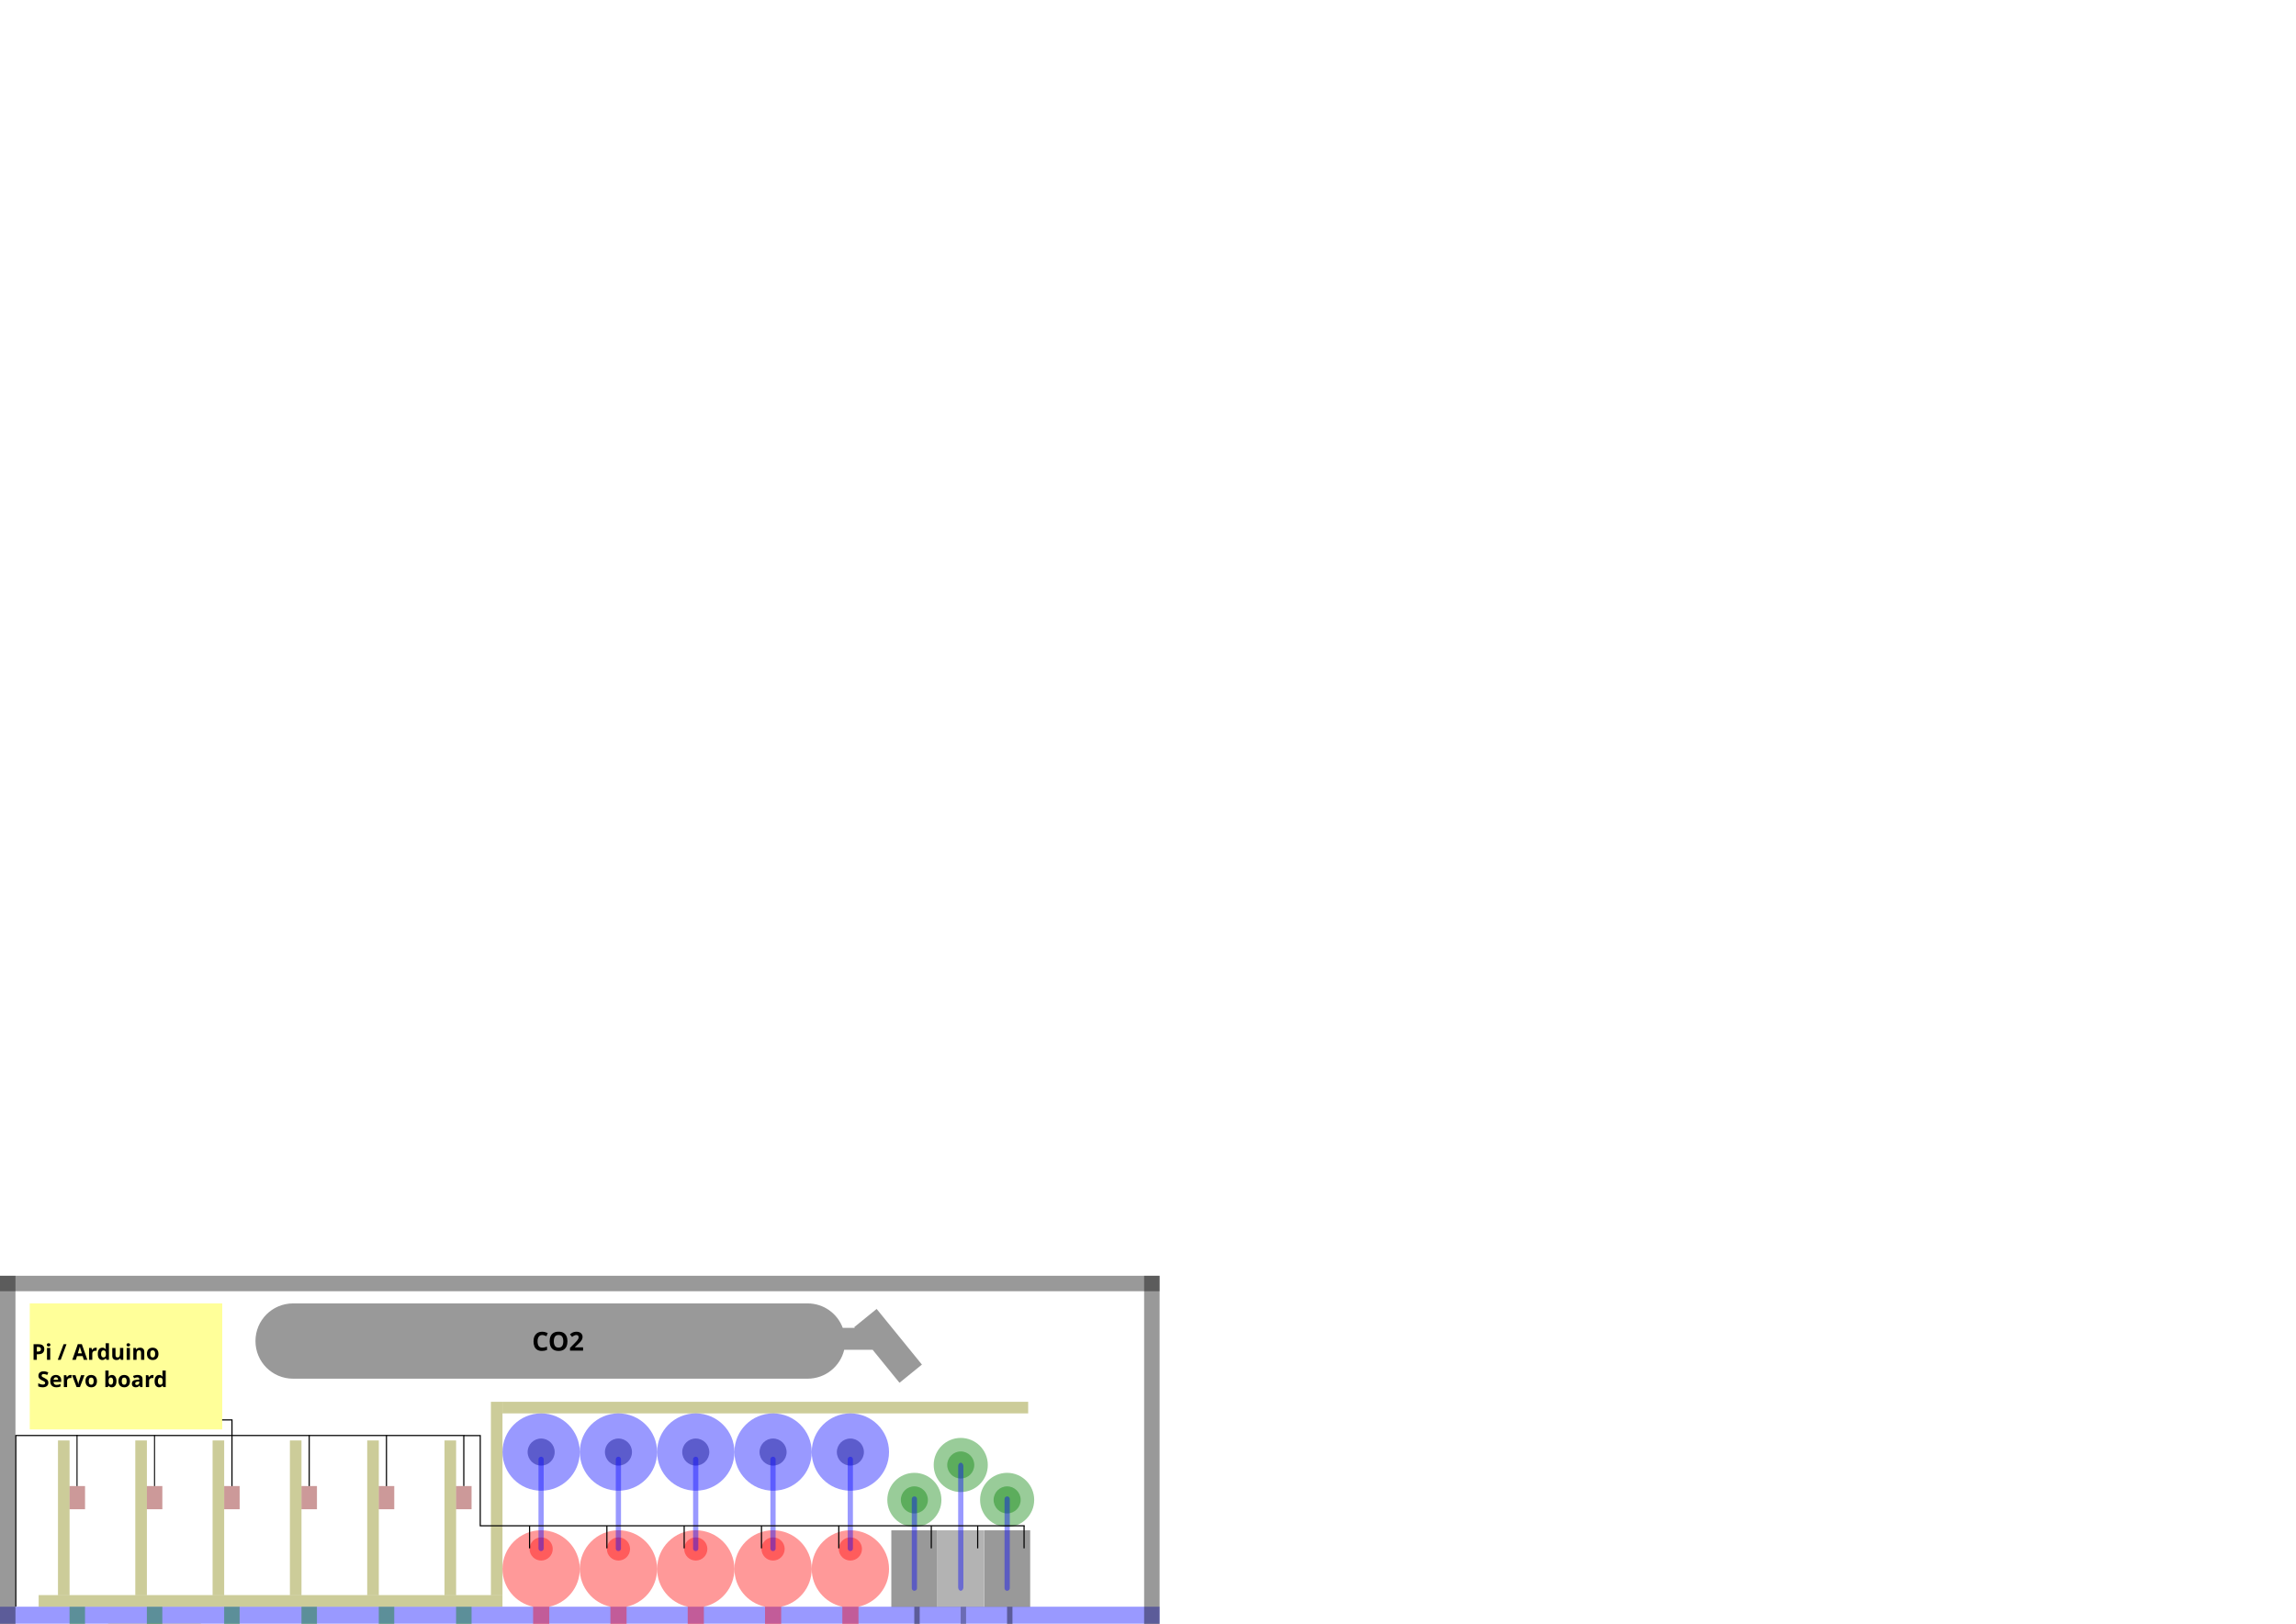
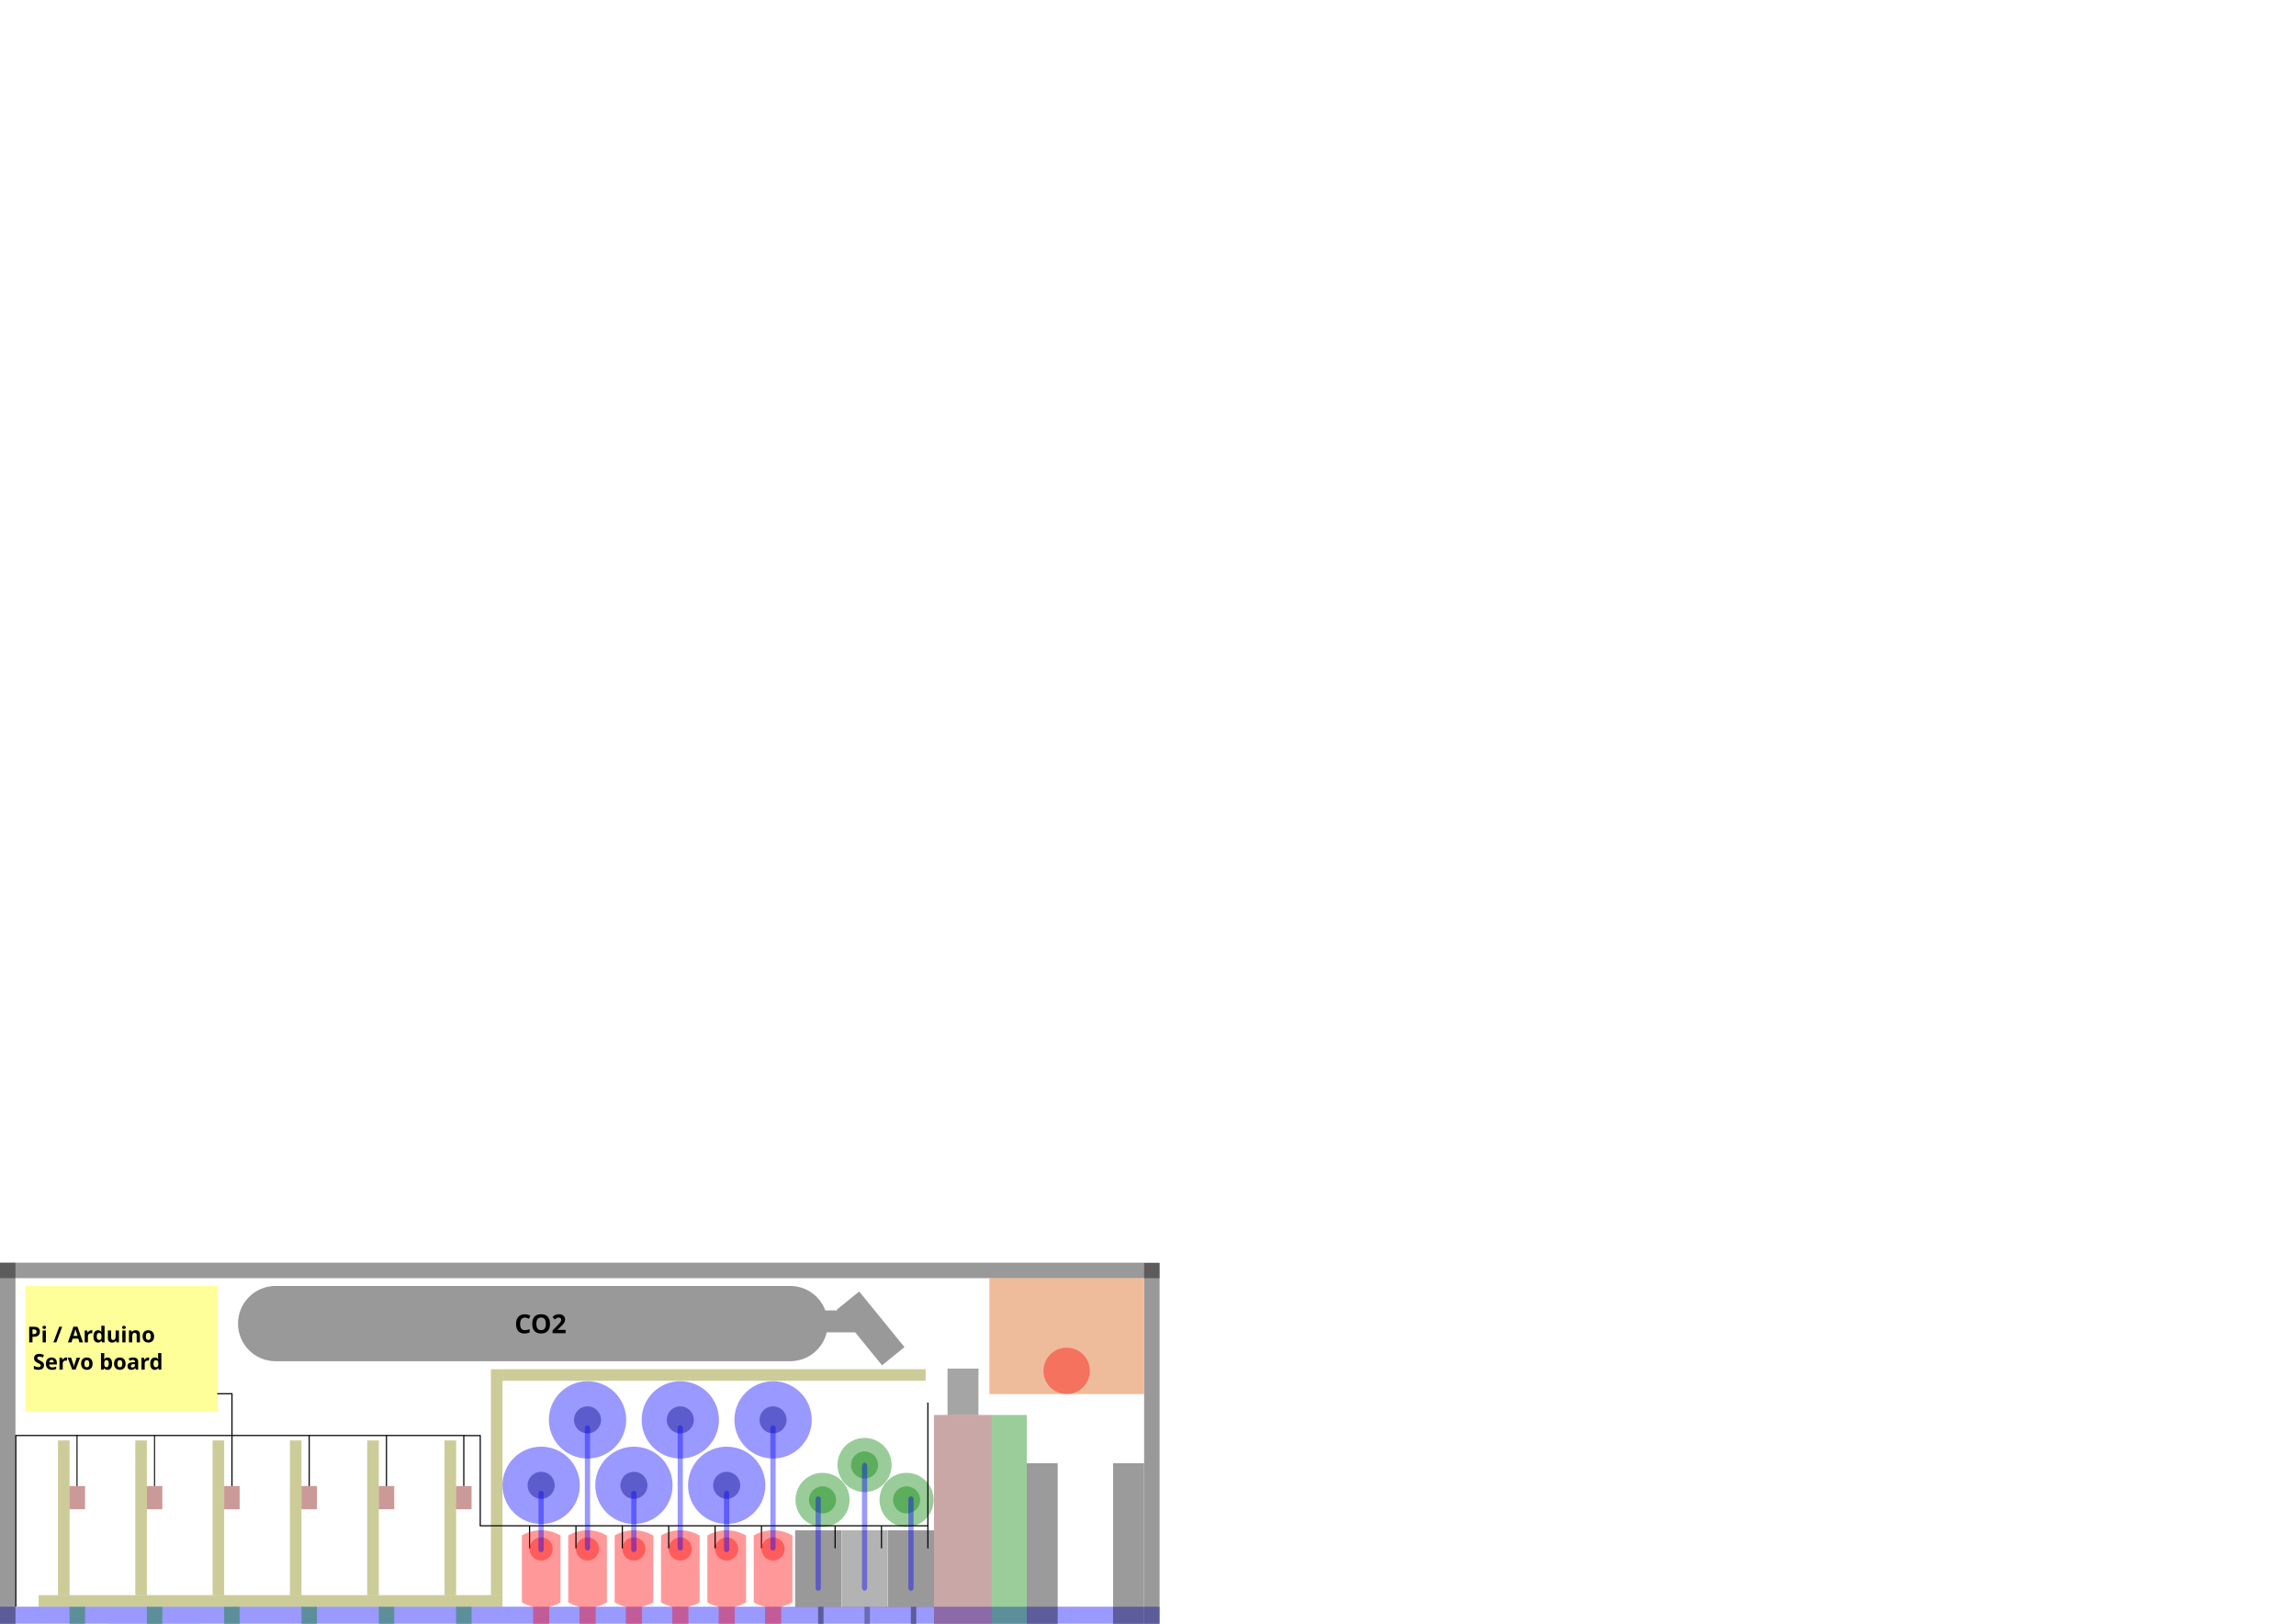
<svg xmlns="http://www.w3.org/2000/svg" xmlns:xlink="http://www.w3.org/1999/xlink" width="1052.362" height="744.094" id="svg2" version="1.1">
  <defs id="defs4" />
  <g id="layer1" transform="translate(0,-308.2677)">
    <rect style="opacity:0.4;fill:#0000ff;fill-opacity:1;stroke:none" id="rect2985" width="531.496" height="7.795" x="0" y="1044.567" />
    <rect style="opacity:0.4;fill:#808000;fill-opacity:1;fill-rule:evenodd;stroke:none" id="rect4869" width="42.52" height="35.433" x="49.551" y="1052.362" />
-     <rect style="opacity:0.4;fill:#000000;fill-opacity:1;fill-rule:evenodd;stroke:none" id="rect4871" width="7.087" height="212.598" x="0" y="892.913" />
+     <rect style="opacity:0.4;fill:#000000;fill-opacity:1;fill-rule:evenodd;stroke:none" id="rect4871" width="7.087" height="218.598" x="0" y="886.913" />
    <rect y="1098.425" x="0" height="7.087" width="531.496" id="rect4873" style="opacity:0.4;fill:#000000;fill-opacity:1;stroke:none" />
-     <rect style="opacity:0.4;fill:#000000;fill-opacity:1;stroke:none" id="rect4875" width="531.496" height="7.087" x="0" y="892.913" />
-     <rect y="892.913" x="524.409" height="212.598" width="7.087" id="rect4877" style="opacity:0.4;fill:#000000;fill-opacity:1;fill-rule:evenodd;stroke:none" />
+     <rect style="opacity:0.4;fill:#000000;fill-opacity:1;stroke:none" id="rect4875" width="531.496" height="7.087" x="0" y="886.913" />
+     <rect y="887.038" x="524.409" height="218.473" width="7.087" id="rect4877" style="opacity:0.4;fill:#000000;fill-opacity:1;fill-rule:evenodd;stroke:none" />
    <rect style="opacity:0.4;fill:#808000;fill-opacity:1;fill-rule:evenodd;stroke:none" id="rect4898" width="212.598" height="5.315" x="17.717" y="1039.252" />
    <g id="g5863">
      <rect y="968.386" x="26.575" height="70.866" width="5.315" id="rect5830" style="opacity:0.4;fill:#808000;fill-opacity:1;fill-rule:evenodd;stroke:none" />
      <path id="rect5832" transform="translate(0,308.2677)" d="M 31.875 736.312 L 31.875 747.375 C 25.771 748.954 21.25 754.465 21.25 761.062 C 21.25 768.89 27.61 775.25 35.438 775.25 C 43.265 775.25 49.594 768.89 49.594 761.062 C 49.594 754.459 45.081 748.949 38.969 747.375 L 38.969 736.312 L 31.875 736.312 z " style="opacity:0.4;fill:#008000;fill-opacity:1;fill-rule:evenodd;stroke:none" />
      <rect y="989.278" x="31.89" height="10.63" width="7.087" id="rect5836" style="opacity:0.4;fill:#800000;fill-opacity:1;fill-rule:evenodd;stroke:none" />
    </g>
    <use x="0" y="0" xlink:href="#g5863" id="use5876" transform="translate(35.43307,0)" width="1052.362" height="744.094" />
    <use x="0" y="0" xlink:href="#use5876" id="use5878" transform="translate(35.43307,0)" width="1052.362" height="744.094" />
    <use x="0" y="0" xlink:href="#use5878" id="use5880" transform="translate(35.43307,0)" width="1052.362" height="744.094" />
    <use x="0" y="0" xlink:href="#use5880" id="use5882" transform="translate(35.43307,0)" width="1052.362" height="744.094" />
    <use x="0" y="0" xlink:href="#use5882" id="use5884" transform="translate(35.43307,0)" width="1052.362" height="744.094" />
-     <g id="g6373">
-       <path transform="matrix(0.8013877,0,0,0.8264311,11.75955,499.4976)" d="m 301.463,627.529 c 0,3.552 -2.969,6.431 -6.632,6.431 -3.663,0 -6.632,-2.879 -6.632,-6.431 0,-3.552 2.969,-6.431 6.632,-6.431 3.663,0 6.632,2.879 6.632,6.431 z" id="path5924" style="opacity:0.4;fill:#ff0000;fill-opacity:1;fill-rule:evenodd;stroke:none" />
-       <path id="path5897" d="m 248.034,1009.544 c -9.785,0 -17.719,7.934 -17.719,17.719 0,8.516 6.022,15.612 14.031,17.312 l 0,14.25 c -2.688,1.198 -4.696,3.653 -5.25,6.625 l -5.125,0 0,4.531 5.438,0 c 1.193,3.632 4.594,6.25 8.625,6.25 4.031,0 7.432,-2.618 8.625,-6.25 l 5.469,0 0,-4.531 -5.156,0 c -0.555,-2.972 -2.53,-5.427 -5.219,-6.625 l 0,-14.25 c 8.009,-1.701 14,-8.796 14,-17.312 0,-9.785 -7.934,-17.719 -17.719,-17.719 z" style="opacity:0.4;fill:#ff0000;fill-opacity:1;fill-rule:evenodd;stroke:none" />
-       <g transform="translate(0,-12.40154)" id="g5990">
-         <path style="opacity:0.4;fill:#0000ff;fill-opacity:1;fill-rule:evenodd;stroke:none" id="path5914" d="m 299.052,654.459 c 0,9.546 -8.098,17.284 -18.088,17.284 -9.99,0 -18.088,-7.738 -18.088,-17.284 0,-9.546 8.098,-17.284 18.088,-17.284 9.99,0 18.088,7.738 18.088,17.284 z" transform="matrix(0.9794738,0,0,1.025031,-27.16315,315.2613)" />
-         <path style="opacity:0.4;fill:#000080;fill-opacity:1;fill-rule:evenodd;stroke:none" id="path5930" d="m 299.57,670.765 c 0,3.139 -2.545,5.684 -5.684,5.684 -3.139,0 -5.684,-2.545 -5.684,-5.684 0,-3.139 2.545,-5.684 5.684,-5.684 3.139,0 5.684,2.545 5.684,5.684 z" transform="matrix(1.090833,0,0,1.090833,-72.54702,254.4094)" />
-       </g>
-       <path id="path5952" d="m 248.004,977.031 0,40.859" style="opacity:0.4;fill:none;stroke:#0000ff;stroke-width:2.393;stroke-linecap:round;stroke-linejoin:miter;stroke-miterlimit:4;stroke-opacity:1;stroke-dasharray:none" />
-     </g>
-     <rect y="950.669" x="230.319" height="5.315" width="240.945" id="rect5969" style="opacity:0.4;fill:#808000;fill-opacity:1;fill-rule:evenodd;stroke:none" />
-     <rect style="opacity:0.4;fill:#808000;fill-opacity:1;fill-rule:evenodd;stroke:none" id="rect5971" width="88.583" height="5.315" x="950.669" y="-230.319" transform="matrix(0,1,-1,0,0,0)" />
-     <path style="fill:#000000;fill-opacity:1;fill-rule:evenodd;stroke:none;opacity:0.4" d="m 421.534,1069.123 0,-24.474 8.125,0 0,-35.081 -21.125,0 0,35.081 10.531,0 0,20.364 -4.969,0 0,4.109 z" id="rect7405" />
-     <path style="opacity:0.3;fill:#000000;fill-opacity:1;fill-rule:evenodd;stroke:none" d="m 442.794,1069.123 0,-24.474 8.125,0 0,-35.081 -21.125,0 0,35.081 10.531,0 0,20.364 -4.969,0 0,4.109 z" id="path6344" />
-     <path style="opacity:0.4;fill:#000000;fill-opacity:1;fill-rule:evenodd;stroke:none" d="m 464.054,1069.123 0,-24.474 8.125,0 0,-35.081 -21.125,0 0,35.081 10.531,0 0,20.364 -4.969,0 0,4.109 z" id="path6346" />
-     <g id="g6383">
+     <rect y="935.727" x="230.319" height="5.315" width="193.945" id="rect5969" style="opacity:0.4;fill:#808000;fill-opacity:1;fill-rule:evenodd;stroke:none" />
+     <rect style="opacity:0.4;fill:#808000;fill-opacity:1;fill-rule:evenodd;stroke:none" id="rect5971" width="103.505" height="5.315" x="935.747" y="-230.319" transform="matrix(0,1,-1,0,0,0)" />
+     <path style="opacity:0.4;fill:#000000;fill-opacity:1;fill-rule:evenodd;stroke:none" d="m 377.446,1069.123 0,-24.474 8.125,0 0,-35.081 -21.125,0 0,35.081 10.531,0 0,20.364 -4.969,0 0,4.109 z" id="rect7405" />
+     <path style="opacity:0.3;fill:#000000;fill-opacity:1;fill-rule:evenodd;stroke:none" d="m 398.706,1069.123 0,-24.474 8.125,0 0,-35.081 -21.125,0 0,35.081 10.531,0 0,20.364 -4.969,0 0,4.109 z" id="path6344" />
+     <path style="opacity:0.4;fill:#000000;fill-opacity:1;fill-rule:evenodd;stroke:none" d="m 419.965,1069.123 0,-24.474 8.125,0 0,-35.081 -21.125,0 0,35.081 10.531,0 0,20.364 -4.969,0 0,4.109 z" id="path6346" />
+     <g id="g6383" transform="translate(-42.08839,0)">
      <path transform="matrix(1.363542,0,0,1.246667,185.7921,316.3698)" d="m 180.197,544.855 c 0,5.494 -4.072,9.948 -9.095,9.948 -5.023,0 -9.095,-4.454 -9.095,-9.948 0,-5.494 4.072,-9.948 9.095,-9.948 5.023,0 9.095,4.454 9.095,9.948 z" id="path6348" style="opacity:0.4;fill:#008000;fill-opacity:1;fill-rule:evenodd;stroke:none" />
      <path style="opacity:0.4;fill:#008000;fill-opacity:1;fill-rule:evenodd;stroke:none" id="path6381" d="m 180.197,544.855 c 0,5.494 -4.072,9.948 -9.095,9.948 -5.023,0 -9.095,-4.454 -9.095,-9.948 0,-5.494 4.072,-9.948 9.095,-9.948 5.023,0 9.095,4.454 9.095,9.948 z" transform="matrix(0.6817709,0,0,0.6233334,302.4444,655.9959)" />
    </g>
-     <use x="0" y="0" xlink:href="#g6383" id="use6387" transform="translate(21.25984,-16)" width="1052.362" height="744.094" />
-     <use x="0" y="0" xlink:href="#use6387" id="use6389" transform="translate(21.25984,16)" width="1052.362" height="744.094" />
+     <use x="0" y="0" xlink:href="#g6383" id="use6387" transform="translate(19.25984,-16)" width="1052.362" height="744.094" />
+     <use x="0" y="0" xlink:href="#use6387" id="use6389" transform="translate(19.25984,16)" width="1052.362" height="744.094" />
    <use transform="matrix(1,0,0,1.356974,21.25984,-370.2809)" height="744.094" width="1052.362" id="use6395" xlink:href="#path6371" y="0" x="0" />
-     <path id="path6371" d="m 419.106,995.222 0,40.859" style="opacity:0.4;fill:none;stroke:#0000ff;stroke-width:2.393;stroke-linecap:round;stroke-linejoin:miter;stroke-miterlimit:4;stroke-opacity:1;stroke-dasharray:none" />
+     <path id="path6371" d="m 375.017,995.222 0,40.859" style="opacity:0.4;fill:none;stroke:#0000ff;stroke-width:2.393;stroke-linecap:round;stroke-linejoin:miter;stroke-miterlimit:4;stroke-opacity:1;stroke-dasharray:none" />
    <use x="0" y="0" xlink:href="#path6371" id="use6393" width="1052.362" height="744.094" transform="translate(42.51968,0)" />
-     <use x="0" y="0" xlink:href="#g6373" id="use6397" transform="translate(35.43307,0)" width="1052.362" height="744.094" />
-     <use x="0" y="0" xlink:href="#use6397" id="use6399" transform="translate(35.43307,0)" width="1052.362" height="744.094" />
-     <use x="0" y="0" xlink:href="#use6399" id="use6401" transform="translate(35.43307,0)" width="1052.362" height="744.094" />
-     <use x="0" y="0" xlink:href="#use6401" id="use6403" transform="translate(35.43307,0)" width="1052.362" height="744.094" style="fill:#000000;fill-opacity:0" />
-     <g id="g6423" transform="translate(-48.92593,-213.3491)">
+     <g id="g6423" transform="translate(-50.92593,-221.3491)">
      <rect transform="translate(0,308.2677)" y="810.666" x="62.561" height="57.749" width="88.227" id="rect6407" style="opacity:0.4;fill:#ffff00;fill-opacity:1;fill-rule:evenodd;stroke:none" />
      <text id="text6417" y="1144.782" x="106.748" style="font-size:12px;font-style:normal;font-weight:bold;text-align:start;line-height:125%;letter-spacing:0px;word-spacing:0px;text-anchor:start;fill:#000000;fill-opacity:1;stroke:none;font-family:Sans;-inkscape-font-specification:Sans Bold" xml:space="preserve">
        <tspan style="font-size:10px;text-align:center;text-anchor:middle" y="1144.782" x="106.748" id="tspan6419">Pi / Arduino</tspan>
        <tspan style="font-size:10px;text-align:center;text-anchor:middle" id="tspan6421" y="1157.282" x="106.748">Servo board</tspan>
      </text>
    </g>
-     <g id="g6440">
-       <path id="rect6429" transform="translate(0,308.2677)" d="M 134.344 597.312 C 124.79 597.312 117.094 605.009 117.094 614.562 C 117.094 624.116 124.79 631.812 134.344 631.812 L 370.156 631.812 C 378.325 631.812 385.136 626.165 386.938 618.562 L 399.969 618.562 L 412.281 633.688 L 422.562 625.344 L 401.812 599.844 L 391.531 608.188 L 391.812 608.531 L 386.281 608.531 C 383.84 601.98 377.578 597.312 370.156 597.312 L 134.344 597.312 z " style="opacity:0.4;fill:#000000;fill-opacity:1;fill-rule:evenodd;stroke:none" />
+     <g id="g6440" transform="translate(-8,-8)">
+       <path id="rect6429" transform="translate(0,308.2677)" d="m 134.344,597.312 c -9.553,0 -17.25,7.697 -17.25,17.25 0,9.553 7.697,17.25 17.25,17.25 l 235.812,0 c 8.169,0 14.98,-5.647 16.781,-13.25 l 13.031,0 12.312,15.125 10.281,-8.344 -20.75,-25.5 -10.281,8.344 0.281,0.344 -5.531,0 c -2.441,-6.551 -8.703,-11.219 -16.125,-11.219 l -235.812,0 z" style="opacity:0.4;fill:#000000;fill-opacity:1;fill-rule:evenodd;stroke:none" />
      <text id="text6436" y="927.24" x="243.828" style="font-size:12px;font-style:normal;font-weight:bold;text-align:start;line-height:125%;letter-spacing:0px;word-spacing:0px;text-anchor:start;fill:#000000;fill-opacity:1;stroke:none;font-family:Sans;-inkscape-font-specification:Sans Bold" xml:space="preserve">
        <tspan y="927.24" x="243.828" id="tspan6438">CO2</tspan>
      </text>
    </g>
    <path style="fill:none;stroke:#000000;stroke-width:0.48;stroke-linecap:butt;stroke-linejoin:miter;stroke-miterlimit:4;stroke-opacity:1;stroke-dasharray:none" d="m 35.305,989.293 0,-23.442" id="path6451" />
    <path style="fill:none;stroke:#000000;stroke-width:0.531;stroke-linecap:butt;stroke-linejoin:miter;stroke-miterlimit:4;stroke-opacity:1;stroke-dasharray:none" d="m 212.579,681.008 0,-23.161 -177.288,0 -28.041,0 0,78.38" id="path6459" transform="translate(0,308.2677)" />
    <path style="fill:none;stroke:#000000;stroke-width:0.531;stroke-linecap:butt;stroke-linejoin:miter;stroke-opacity:1;stroke-miterlimit:4;stroke-dasharray:none" d="m 177.127,681.035 0,-23.263" id="path6461" transform="translate(0,308.2677)" />
    <use x="0" y="0" xlink:href="#path6461" id="use6465" transform="translate(-35.40361,0)" width="1052.362" height="744.094" />
    <path id="use6469" d="m 70.826,989.292 0,-23.254" style="fill:none;stroke:#000000;stroke-width:0.462;stroke-linecap:butt;stroke-linejoin:miter;stroke-miterlimit:4;stroke-opacity:1;stroke-dasharray:none" />
-     <path style="fill:none;stroke:#000000;stroke-width:0.531;stroke-linecap:butt;stroke-linejoin:miter;stroke-miterlimit:4;stroke-opacity:1;stroke-dasharray:none" d="m 106.324,681.032 0,-30.328 -4.512,0" id="path6473" transform="translate(0,308.2677)" />
-     <path style="fill:none;stroke:#000000;stroke-width:0.531;stroke-linecap:butt;stroke-linejoin:miter;stroke-opacity:1;stroke-miterlimit:4;stroke-dasharray:none" d="m 212.591,657.888 7.532,0 0,41.331 249.544,0" id="path6475" transform="translate(0,308.2677)" />
+     <path style="fill:none;stroke:#000000;stroke-width:0.531;stroke-linecap:butt;stroke-linejoin:miter;stroke-miterlimit:4;stroke-opacity:1;stroke-dasharray:none" d="m 106.324,681.032 0,-42.328 -6.762,0" id="path6473" transform="translate(0,308.2677)" />
+     <path style="fill:none;stroke:#000000;stroke-width:0.531;stroke-linecap:butt;stroke-linejoin:miter;stroke-miterlimit:4;stroke-opacity:1;stroke-dasharray:none" d="m 212.591,657.888 7.532,0 0,41.331 205.294,0" id="path6475" transform="translate(0,308.2677)" />
    <path style="fill:none;stroke:#000000;stroke-width:0.531;stroke-linecap:butt;stroke-linejoin:miter;stroke-opacity:1;stroke-miterlimit:4;stroke-dasharray:none" d="m 242.725,699.229 0,10.327" id="path6477" transform="translate(0,308.2677)" />
-     <use x="0" y="0" xlink:href="#path6477" id="use6481" transform="translate(35.43307,0)" width="1052.362" height="744.094" />
-     <use x="0" y="0" xlink:href="#use6481" id="use6483" transform="translate(35.43307,0)" width="1052.362" height="744.094" />
-     <use x="0" y="0" xlink:href="#use6483" id="use6485" transform="translate(35.43307,0)" width="1052.362" height="744.094" />
-     <use x="0" y="0" xlink:href="#use6485" id="use6487" transform="translate(35.43307,0)" width="1052.362" height="744.094" />
-     <use x="0" y="0" xlink:href="#use6487" id="use6489" transform="translate(84.91926,0)" width="1052.362" height="744.094" />
-     <use x="0" y="0" xlink:href="#use6489" id="use6491" transform="translate(-21.25984,0)" width="1052.362" height="744.094" />
-     <use x="0" y="0" xlink:href="#use6491" id="use6493" transform="translate(-21.25984,0)" width="1052.362" height="744.094" />
+     <path id="use6489" d="m 425.288,950.997 0,66.827" style="fill:none;stroke:#000000;stroke-width:0.531;stroke-linecap:butt;stroke-linejoin:miter;stroke-miterlimit:4;stroke-opacity:1;stroke-dasharray:none" />
+     <path style="fill:none;stroke:#000000;stroke-width:0.531;stroke-linecap:butt;stroke-linejoin:miter;stroke-miterlimit:4;stroke-opacity:1;stroke-dasharray:none" d="m 404.028,1007.528 0,10.295" id="use6491" />
+     <path style="fill:none;stroke:#000000;stroke-width:0.531;stroke-linecap:butt;stroke-linejoin:miter;stroke-miterlimit:4;stroke-opacity:1;stroke-dasharray:none" d="m 382.768,1007.528 0,10.295" id="use6493" />
+     <g id="g4354">
+       <path style="opacity:0.4;fill:#ff0000;fill-opacity:1;fill-rule:evenodd;stroke:none" d="m 248.031,701.281 c -3.227,0 -6.238,0.867 -8.844,2.375 l 0,30.656 c 1.585,0.916 3.311,1.608 5.156,2 l 0,16.25 c -2.688,1.198 -2.696,1.653 -3.25,4.625 l -3.125,0 0,4.531 3.438,0 c 1.193,3.632 2.594,4.25 6.625,4.25 4.031,0 5.432,-0.618 6.625,-4.25 l 3.469,0 0,-4.531 -3.156,0 c -0.555,-2.972 -0.53,-3.427 -3.219,-4.625 l 0,-16.25 c 1.845,-0.392 3.574,-1.084 5.156,-2 l 0,-30.625 c -2.614,-1.521 -5.633,-2.406 -8.875,-2.406 z" transform="translate(0,308.2677)" id="path4356" />
+       <path style="opacity:0.4;fill:#ff0000;fill-opacity:1;fill-rule:evenodd;stroke:none" id="path4358" d="m 301.463,627.529 c 0,3.552 -2.969,6.431 -6.632,6.431 -3.663,0 -6.632,-2.879 -6.632,-6.431 0,-3.552 2.969,-6.431 6.632,-6.431 3.663,0 6.632,2.879 6.632,6.431 z" transform="matrix(0.8013877,0,0,0.8264311,11.75955,499.4976)" />
+     </g>
+     <g transform="translate(0,2.848465)" id="g4360">
+       <path style="opacity:0.4;fill:#0000ff;fill-opacity:1;fill-rule:evenodd;stroke:none" id="path4362" d="m 299.052,654.459 c 0,9.546 -8.098,17.284 -18.088,17.284 -9.99,0 -18.088,-7.738 -18.088,-17.284 0,-9.546 8.098,-17.284 18.088,-17.284 9.99,0 18.088,7.738 18.088,17.284 z" transform="matrix(0.9794738,0,0,1.025031,-27.16315,315.2613)" />
+       <path style="opacity:0.4;fill:#000080;fill-opacity:1;fill-rule:evenodd;stroke:none" id="path4364" d="m 299.57,670.765 c 0,3.139 -2.545,5.684 -5.684,5.684 -3.139,0 -5.684,-2.545 -5.684,-5.684 0,-3.139 2.545,-5.684 5.684,-5.684 3.139,0 5.684,2.545 5.684,5.684 z" transform="matrix(1.090833,0,0,1.090833,-72.54702,254.4094)" />
+     </g>
+     <path id="path4366" d="m 248.004,992.664 0,25.719" style="opacity:0.4;fill:none;stroke:#0000ff;stroke-width:2.393;stroke-linecap:round;stroke-linejoin:miter;stroke-miterlimit:4;stroke-opacity:1;stroke-dasharray:none" />
+     <g id="g4368" transform="translate(21.25984,0)">
+       <path style="opacity:0.4;fill:#ff0000;fill-opacity:1;fill-rule:evenodd;stroke:none" d="m 248.031,701.281 c -3.227,0 -6.238,0.867 -8.844,2.375 l 0,30.656 c 1.585,0.916 3.311,1.608 5.156,2 l 0,16.25 c -2.688,1.198 -2.696,1.653 -3.25,4.625 l -3.125,0 0,4.531 3.438,0 c 1.193,3.632 2.594,4.25 6.625,4.25 4.031,0 5.432,-0.618 6.625,-4.25 l 3.469,0 0,-4.531 -3.156,0 c -0.555,-2.972 -0.53,-3.427 -3.219,-4.625 l 0,-16.25 c 1.845,-0.392 3.574,-1.084 5.156,-2 l 0,-30.625 c -2.614,-1.521 -5.633,-2.406 -8.875,-2.406 z" transform="translate(0,308.2677)" id="path4370" />
+       <path style="opacity:0.4;fill:#ff0000;fill-opacity:1;fill-rule:evenodd;stroke:none" id="path4372" d="m 301.463,627.529 c 0,3.552 -2.969,6.431 -6.632,6.431 -3.663,0 -6.632,-2.879 -6.632,-6.431 0,-3.552 2.969,-6.431 6.632,-6.431 3.663,0 6.632,2.879 6.632,6.431 z" transform="matrix(0.8013877,0,0,0.8264311,11.75955,499.4976)" />
+     </g>
+     <g transform="translate(21.25984,-27.15153)" id="g4374">
+       <path style="opacity:0.4;fill:#0000ff;fill-opacity:1;fill-rule:evenodd;stroke:none" id="path4376" d="m 299.052,654.459 c 0,9.546 -8.098,17.284 -18.088,17.284 -9.99,0 -18.088,-7.738 -18.088,-17.284 0,-9.546 8.098,-17.284 18.088,-17.284 9.99,0 18.088,7.738 18.088,17.284 z" transform="matrix(0.9794738,0,0,1.025031,-27.16315,315.2613)" />
+       <path style="opacity:0.4;fill:#000080;fill-opacity:1;fill-rule:evenodd;stroke:none" id="path4378" d="m 299.57,670.765 c 0,3.139 -2.545,5.684 -5.684,5.684 -3.139,0 -5.684,-2.545 -5.684,-5.684 0,-3.139 2.545,-5.684 5.684,-5.684 3.139,0 5.684,2.545 5.684,5.684 z" transform="matrix(1.090833,0,0,1.090833,-72.54702,254.4094)" />
+     </g>
+     <path id="path4380" d="m 269.264,962.664 0,54.968" style="opacity:0.4;fill:none;stroke:#0000ff;stroke-width:2.393;stroke-linecap:round;stroke-linejoin:miter;stroke-miterlimit:4;stroke-opacity:1;stroke-dasharray:none" />
+     <g transform="translate(42.51968,0)" id="g4382">
+       <path id="path4384" transform="translate(0,308.2677)" d="m 248.031,701.281 c -3.227,0 -6.238,0.867 -8.844,2.375 l 0,30.656 c 1.585,0.916 3.311,1.608 5.156,2 l 0,16.25 c -2.688,1.198 -2.696,1.653 -3.25,4.625 l -3.125,0 0,4.531 3.438,0 c 1.193,3.632 2.594,4.25 6.625,4.25 4.031,0 5.432,-0.618 6.625,-4.25 l 3.469,0 0,-4.531 -3.156,0 c -0.555,-2.972 -0.53,-3.427 -3.219,-4.625 l 0,-16.25 c 1.845,-0.392 3.574,-1.084 5.156,-2 l 0,-30.625 c -2.614,-1.521 -5.633,-2.406 -8.875,-2.406 z" style="opacity:0.4;fill:#ff0000;fill-opacity:1;fill-rule:evenodd;stroke:none" />
+       <path transform="matrix(0.8013877,0,0,0.8264311,11.75955,499.4976)" d="m 301.463,627.529 c 0,3.552 -2.969,6.431 -6.632,6.431 -3.663,0 -6.632,-2.879 -6.632,-6.431 0,-3.552 2.969,-6.431 6.632,-6.431 3.663,0 6.632,2.879 6.632,6.431 z" id="path4386" style="opacity:0.4;fill:#ff0000;fill-opacity:1;fill-rule:evenodd;stroke:none" />
+     </g>
+     <g id="g4388" transform="translate(42.51968,2.848465)">
+       <path transform="matrix(0.9794738,0,0,1.025031,-27.16315,315.2613)" d="m 299.052,654.459 c 0,9.546 -8.098,17.284 -18.088,17.284 -9.99,0 -18.088,-7.738 -18.088,-17.284 0,-9.546 8.098,-17.284 18.088,-17.284 9.99,0 18.088,7.738 18.088,17.284 z" id="path4390" style="opacity:0.4;fill:#0000ff;fill-opacity:1;fill-rule:evenodd;stroke:none" />
+       <path transform="matrix(1.090833,0,0,1.090833,-72.54702,254.4094)" d="m 299.57,670.765 c 0,3.139 -2.545,5.684 -5.684,5.684 -3.139,0 -5.684,-2.545 -5.684,-5.684 0,-3.139 2.545,-5.684 5.684,-5.684 3.139,0 5.684,2.545 5.684,5.684 z" id="path4392" style="opacity:0.4;fill:#000080;fill-opacity:1;fill-rule:evenodd;stroke:none" />
+     </g>
+     <path style="opacity:0.4;fill:none;stroke:#0000ff;stroke-width:2.393;stroke-linecap:round;stroke-linejoin:miter;stroke-miterlimit:4;stroke-opacity:1;stroke-dasharray:none" d="m 290.524,992.664 0,25.719" id="path4394" />
+     <g transform="translate(63.77953,0)" id="g4396">
+       <path id="path4398" transform="translate(0,308.2677)" d="m 248.031,701.281 c -3.227,0 -6.238,0.867 -8.844,2.375 l 0,30.656 c 1.585,0.916 3.311,1.608 5.156,2 l 0,16.25 c -2.688,1.198 -2.696,1.653 -3.25,4.625 l -3.125,0 0,4.531 3.438,0 c 1.193,3.632 2.594,4.25 6.625,4.25 4.031,0 5.432,-0.618 6.625,-4.25 l 3.469,0 0,-4.531 -3.156,0 c -0.555,-2.972 -0.53,-3.427 -3.219,-4.625 l 0,-16.25 c 1.845,-0.392 3.574,-1.084 5.156,-2 l 0,-30.625 c -2.614,-1.521 -5.633,-2.406 -8.875,-2.406 z" style="opacity:0.4;fill:#ff0000;fill-opacity:1;fill-rule:evenodd;stroke:none" />
+       <path transform="matrix(0.8013877,0,0,0.8264311,11.75955,499.4976)" d="m 301.463,627.529 c 0,3.552 -2.969,6.431 -6.632,6.431 -3.663,0 -6.632,-2.879 -6.632,-6.431 0,-3.552 2.969,-6.431 6.632,-6.431 3.663,0 6.632,2.879 6.632,6.431 z" id="path4400" style="opacity:0.4;fill:#ff0000;fill-opacity:1;fill-rule:evenodd;stroke:none" />
+     </g>
+     <g id="g4402" transform="translate(63.77953,-27.15153)">
+       <path transform="matrix(0.9794738,0,0,1.025031,-27.16315,315.2613)" d="m 299.052,654.459 c 0,9.546 -8.098,17.284 -18.088,17.284 -9.99,0 -18.088,-7.738 -18.088,-17.284 0,-9.546 8.098,-17.284 18.088,-17.284 9.99,0 18.088,7.738 18.088,17.284 z" id="path4404" style="opacity:0.4;fill:#0000ff;fill-opacity:1;fill-rule:evenodd;stroke:none" />
+       <path transform="matrix(1.090833,0,0,1.090833,-72.54702,254.4094)" d="m 299.57,670.765 c 0,3.139 -2.545,5.684 -5.684,5.684 -3.139,0 -5.684,-2.545 -5.684,-5.684 0,-3.139 2.545,-5.684 5.684,-5.684 3.139,0 5.684,2.545 5.684,5.684 z" id="path4406" style="opacity:0.4;fill:#000080;fill-opacity:1;fill-rule:evenodd;stroke:none" />
+     </g>
+     <path style="opacity:0.4;fill:none;stroke:#0000ff;stroke-width:2.393;stroke-linecap:round;stroke-linejoin:miter;stroke-miterlimit:4;stroke-opacity:1;stroke-dasharray:none" d="m 311.783,962.664 0,54.968" id="path4408" />
+     <g id="g4410" transform="translate(85.03937,0)">
+       <path style="opacity:0.4;fill:#ff0000;fill-opacity:1;fill-rule:evenodd;stroke:none" d="m 248.031,701.281 c -3.227,0 -6.238,0.867 -8.844,2.375 l 0,30.656 c 1.585,0.916 3.311,1.608 5.156,2 l 0,16.25 c -2.688,1.198 -2.696,1.653 -3.25,4.625 l -3.125,0 0,4.531 3.438,0 c 1.193,3.632 2.594,4.25 6.625,4.25 4.031,0 5.432,-0.618 6.625,-4.25 l 3.469,0 0,-4.531 -3.156,0 c -0.555,-2.972 -0.53,-3.427 -3.219,-4.625 l 0,-16.25 c 1.845,-0.392 3.574,-1.084 5.156,-2 l 0,-30.625 c -2.614,-1.521 -5.633,-2.406 -8.875,-2.406 z" transform="translate(0,308.2677)" id="path4412" />
+       <path style="opacity:0.4;fill:#ff0000;fill-opacity:1;fill-rule:evenodd;stroke:none" id="path4414" d="m 301.463,627.529 c 0,3.552 -2.969,6.431 -6.632,6.431 -3.663,0 -6.632,-2.879 -6.632,-6.431 0,-3.552 2.969,-6.431 6.632,-6.431 3.663,0 6.632,2.879 6.632,6.431 z" transform="matrix(0.8013877,0,0,0.8264311,11.75955,499.4976)" />
+     </g>
+     <g transform="translate(85.03937,2.848465)" id="g4416">
+       <path style="opacity:0.4;fill:#0000ff;fill-opacity:1;fill-rule:evenodd;stroke:none" id="path4418" d="m 299.052,654.459 c 0,9.546 -8.098,17.284 -18.088,17.284 -9.99,0 -18.088,-7.738 -18.088,-17.284 0,-9.546 8.098,-17.284 18.088,-17.284 9.99,0 18.088,7.738 18.088,17.284 z" transform="matrix(0.9794738,0,0,1.025031,-27.16315,315.2613)" />
+       <path style="opacity:0.4;fill:#000080;fill-opacity:1;fill-rule:evenodd;stroke:none" id="path4420" d="m 299.57,670.765 c 0,3.139 -2.545,5.684 -5.684,5.684 -3.139,0 -5.684,-2.545 -5.684,-5.684 0,-3.139 2.545,-5.684 5.684,-5.684 3.139,0 5.684,2.545 5.684,5.684 z" transform="matrix(1.090833,0,0,1.090833,-72.54702,254.4094)" />
+     </g>
+     <path id="path4422" d="m 333.043,992.664 0,25.719" style="opacity:0.4;fill:none;stroke:#0000ff;stroke-width:2.393;stroke-linecap:round;stroke-linejoin:miter;stroke-miterlimit:4;stroke-opacity:1;stroke-dasharray:none" />
+     <path id="path4424" d="m 263.985,1007.497 0,10.327" style="fill:none;stroke:#000000;stroke-width:0.531;stroke-linecap:butt;stroke-linejoin:miter;stroke-miterlimit:4;stroke-opacity:1;stroke-dasharray:none" />
+     <path style="fill:none;stroke:#000000;stroke-width:0.531;stroke-linecap:butt;stroke-linejoin:miter;stroke-miterlimit:4;stroke-opacity:1;stroke-dasharray:none" d="m 285.244,1007.497 0,10.327" id="path4426" />
+     <path id="path4428" d="m 306.504,1007.497 0,10.327" style="fill:none;stroke:#000000;stroke-width:0.531;stroke-linecap:butt;stroke-linejoin:miter;stroke-miterlimit:4;stroke-opacity:1;stroke-dasharray:none" />
+     <path style="fill:none;stroke:#000000;stroke-width:0.531;stroke-linecap:butt;stroke-linejoin:miter;stroke-miterlimit:4;stroke-opacity:1;stroke-dasharray:none" d="m 327.764,1007.497 0,10.327" id="path4430" />
+     <path id="path4432" d="m 349.024,1007.497 0,10.327" style="fill:none;stroke:#000000;stroke-width:0.531;stroke-linecap:butt;stroke-linejoin:miter;stroke-miterlimit:4;stroke-opacity:1;stroke-dasharray:none" />
+     <g id="g4434" transform="translate(106.2992,0)">
+       <path style="opacity:0.4;fill:#ff0000;fill-opacity:1;fill-rule:evenodd;stroke:none" d="m 248.031,701.281 c -3.227,0 -6.238,0.867 -8.844,2.375 l 0,30.656 c 1.585,0.916 3.311,1.608 5.156,2 l 0,16.25 c -2.688,1.198 -2.696,1.653 -3.25,4.625 l -3.125,0 0,4.531 3.438,0 c 1.193,3.632 2.594,4.25 6.625,4.25 4.031,0 5.432,-0.618 6.625,-4.25 l 3.469,0 0,-4.531 -3.156,0 c -0.555,-2.972 -0.53,-3.427 -3.219,-4.625 l 0,-16.25 c 1.845,-0.392 3.574,-1.084 5.156,-2 l 0,-30.625 c -2.614,-1.521 -5.633,-2.406 -8.875,-2.406 z" transform="translate(0,308.2677)" id="path4436" />
+       <path style="opacity:0.4;fill:#ff0000;fill-opacity:1;fill-rule:evenodd;stroke:none" id="path4438" d="m 301.463,627.529 c 0,3.552 -2.969,6.431 -6.632,6.431 -3.663,0 -6.632,-2.879 -6.632,-6.431 0,-3.552 2.969,-6.431 6.632,-6.431 3.663,0 6.632,2.879 6.632,6.431 z" transform="matrix(0.8013877,0,0,0.8264311,11.75955,499.4976)" />
+     </g>
+     <g transform="translate(106.2992,-27.15153)" id="g4440">
+       <path style="opacity:0.4;fill:#0000ff;fill-opacity:1;fill-rule:evenodd;stroke:none" id="path4442" d="m 299.052,654.459 c 0,9.546 -8.098,17.284 -18.088,17.284 -9.99,0 -18.088,-7.738 -18.088,-17.284 0,-9.546 8.098,-17.284 18.088,-17.284 9.99,0 18.088,7.738 18.088,17.284 z" transform="matrix(0.9794738,0,0,1.025031,-27.16315,315.2613)" />
+       <path style="opacity:0.4;fill:#000080;fill-opacity:1;fill-rule:evenodd;stroke:none" id="path4444" d="m 299.57,670.765 c 0,3.139 -2.545,5.684 -5.684,5.684 -3.139,0 -5.684,-2.545 -5.684,-5.684 0,-3.139 2.545,-5.684 5.684,-5.684 3.139,0 5.684,2.545 5.684,5.684 z" transform="matrix(1.090833,0,0,1.090833,-72.54702,254.4094)" />
+     </g>
+     <path id="path4446" d="m 354.303,962.664 0,54.968" style="opacity:0.4;fill:none;stroke:#0000ff;stroke-width:2.393;stroke-linecap:round;stroke-linejoin:miter;stroke-miterlimit:4;stroke-opacity:1;stroke-dasharray:none" />
+     <g id="g4484" transform="translate(0,-2)">
+       <rect y="958.705" x="428.09" height="106.299" width="26.575" id="rect4474" style="color:#000000;fill:#782121;fill-opacity:0.392;fill-rule:evenodd;stroke:none;stroke-width:3.48;marker:none;visibility:visible;display:inline;overflow:visible;enable-background:accumulate" />
+       <rect y="937.445" x="434.291" height="21.26" width="14.173" id="rect4476" style="color:#000000;fill:#1a1a1a;fill-opacity:0.392;fill-rule:evenodd;stroke:none;stroke-width:3.48;marker:none;visibility:visible;display:inline;overflow:visible;enable-background:accumulate" />
+     </g>
+     <rect style="color:#000000;fill:#008000;fill-opacity:0.392;fill-rule:evenodd;stroke:none;stroke-width:3.48;marker:none;visibility:visible;display:inline;overflow:visible;enable-background:accumulate" id="rect4482" width="15.945" height="106.299" x="454.665" y="956.705" />
+     <rect style="color:#000000;fill:#d45500;fill-opacity:0.392;fill-rule:evenodd;stroke:none;stroke-width:3.48;marker:none;visibility:visible;display:inline;overflow:visible;enable-background:accumulate" id="rect4488" width="70.866" height="53.15" x="453.475" y="893.971" />
+     <path style="color:#000000;fill:#ff0000;fill-opacity:0.392;fill-rule:evenodd;stroke:none;stroke-width:3.48;marker:none;visibility:visible;display:inline;overflow:visible;enable-background:accumulate" id="path4490" d="m 520,667.844 a 11.25,15.25 0 1 1 -22.5,0 11.25,15.25 0 1 1 22.5,0 z" transform="matrix(0.9448819,0,0,0.697044,8.199202,470.974)" />
+     <rect style="color:#000000;fill:#000000;fill-opacity:0.392;fill-rule:evenodd;stroke:none;stroke-width:3.48;marker:none;visibility:visible;display:inline;overflow:visible;enable-background:accumulate" id="rect3343" width="14.173" height="84.182" x="470.61" y="978.822" />
+     <rect y="978.822" x="510.168" height="84.182" width="14.173" id="rect5823" style="color:#000000;fill:#000000;fill-opacity:0.392;fill-rule:evenodd;stroke:none;stroke-width:3.48;marker:none;visibility:visible;display:inline;overflow:visible;enable-background:accumulate" />
  </g>
</svg>
